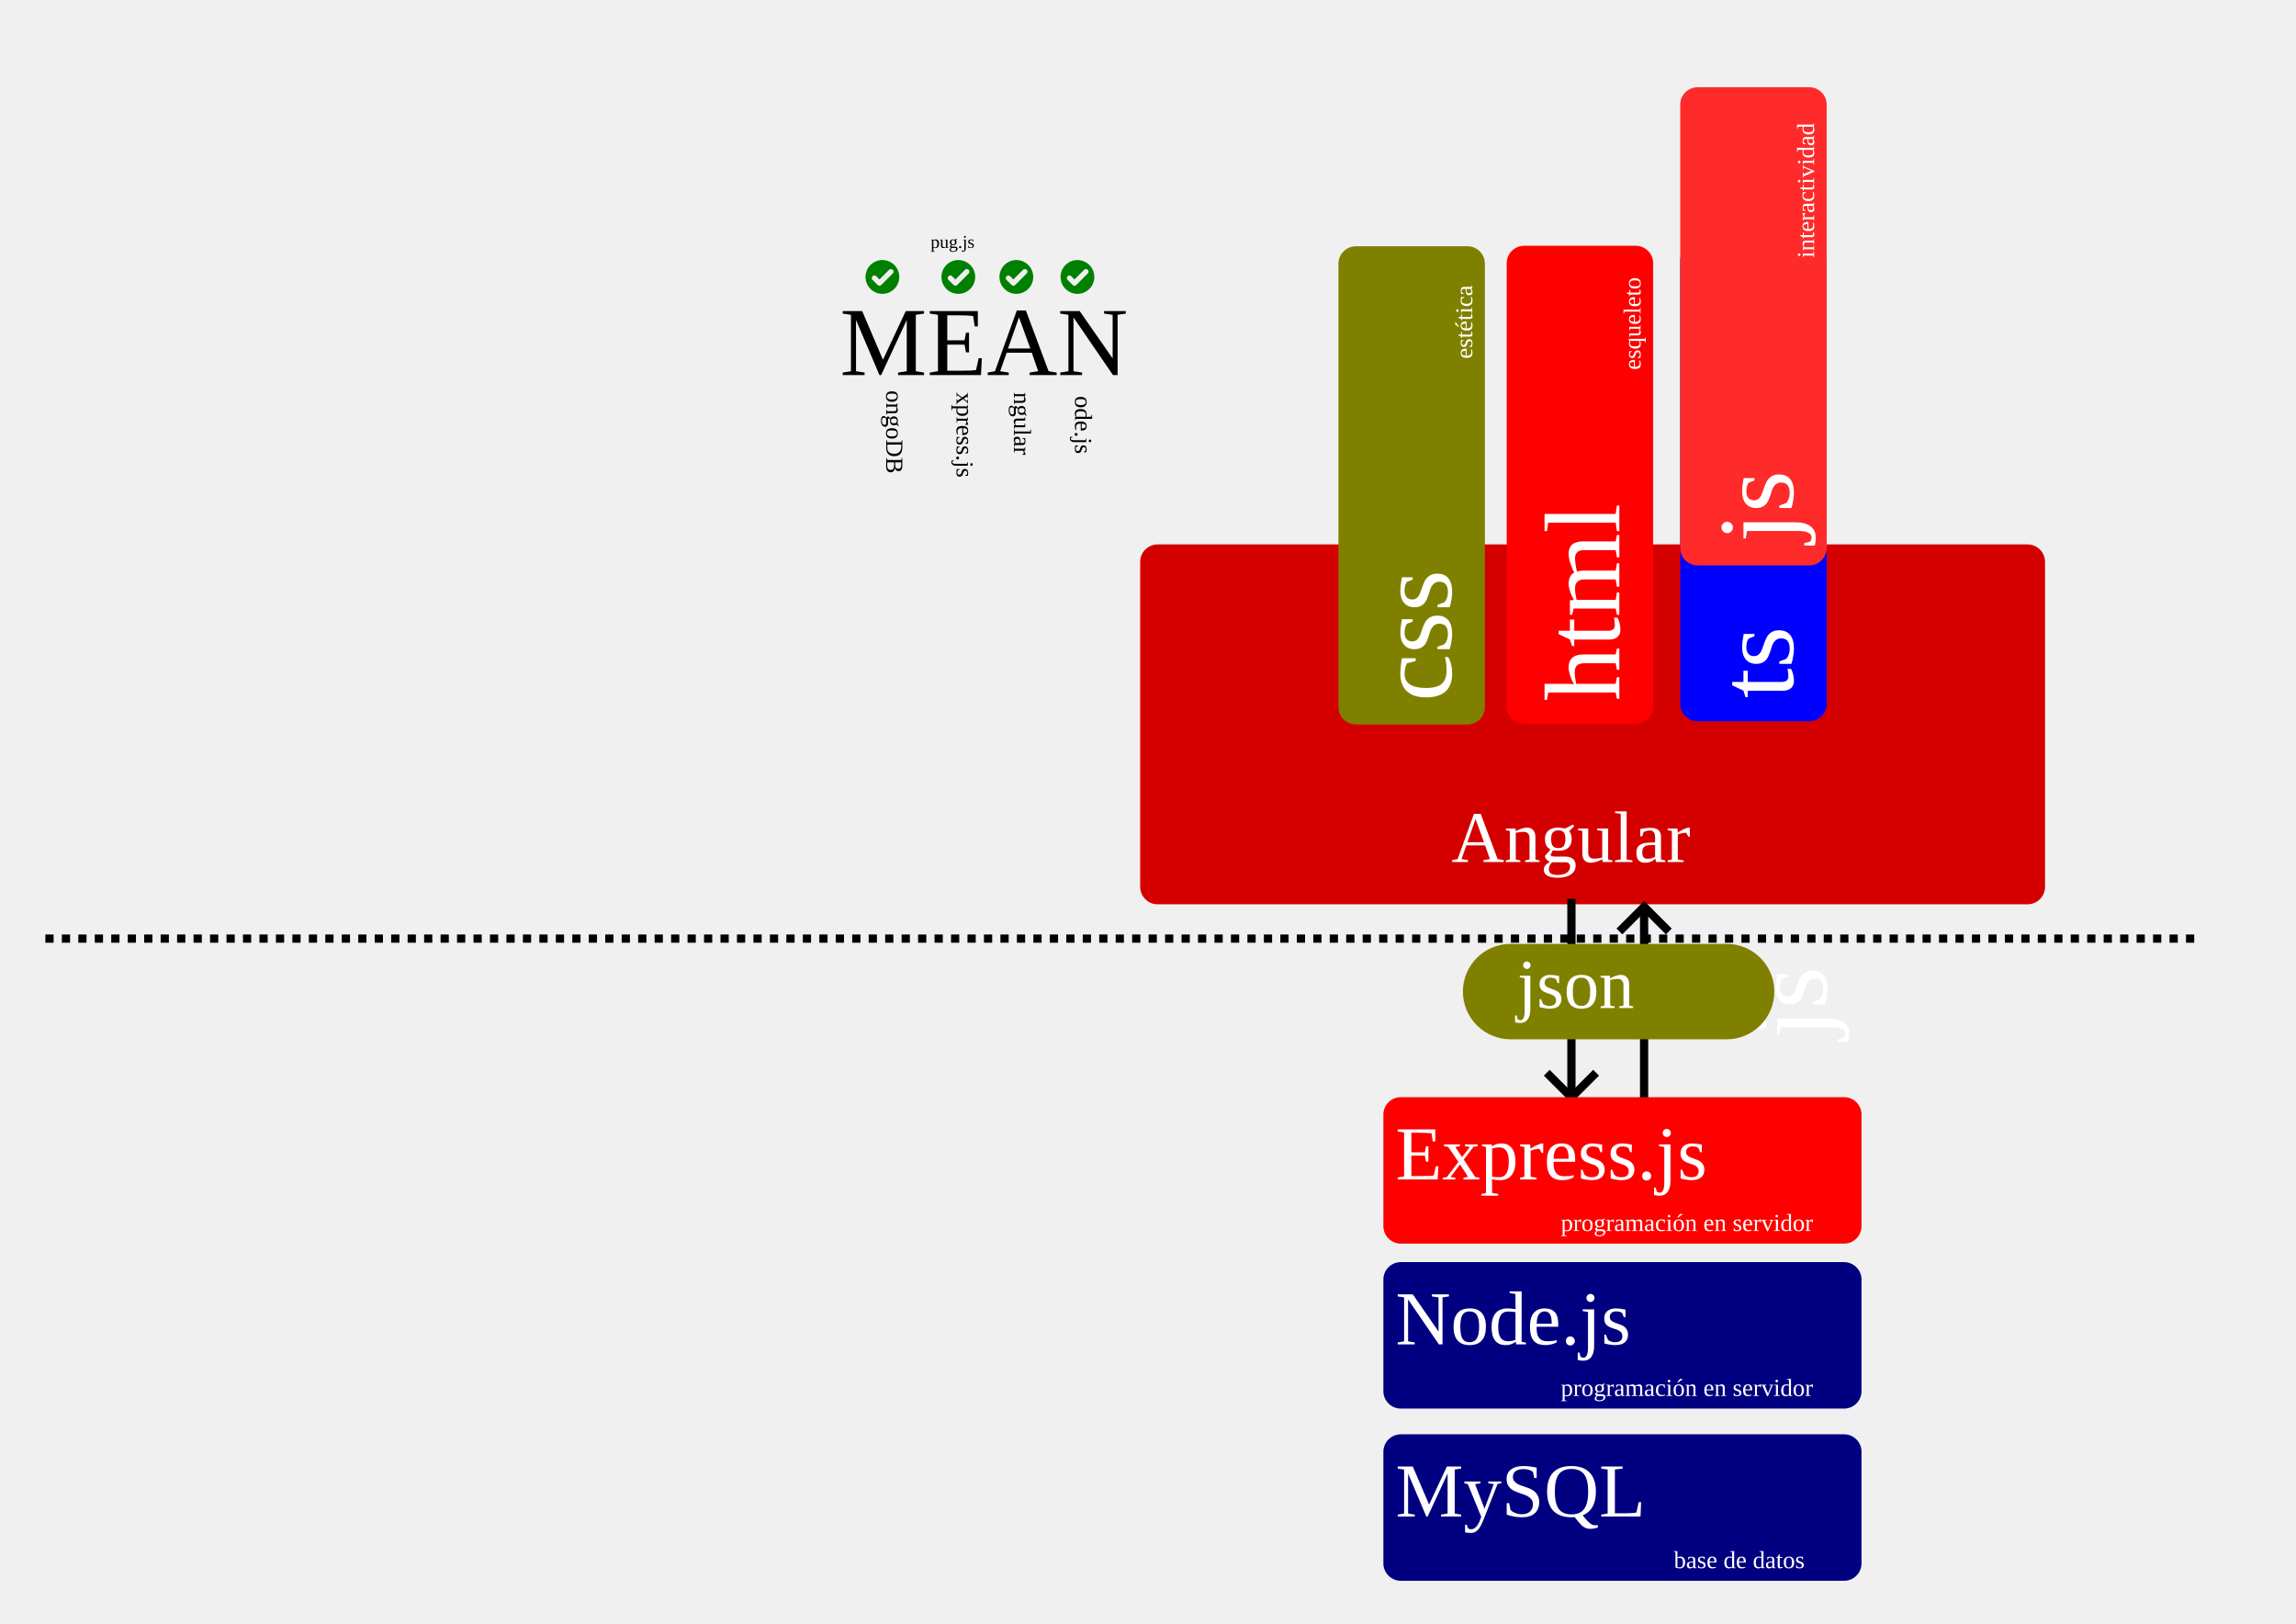
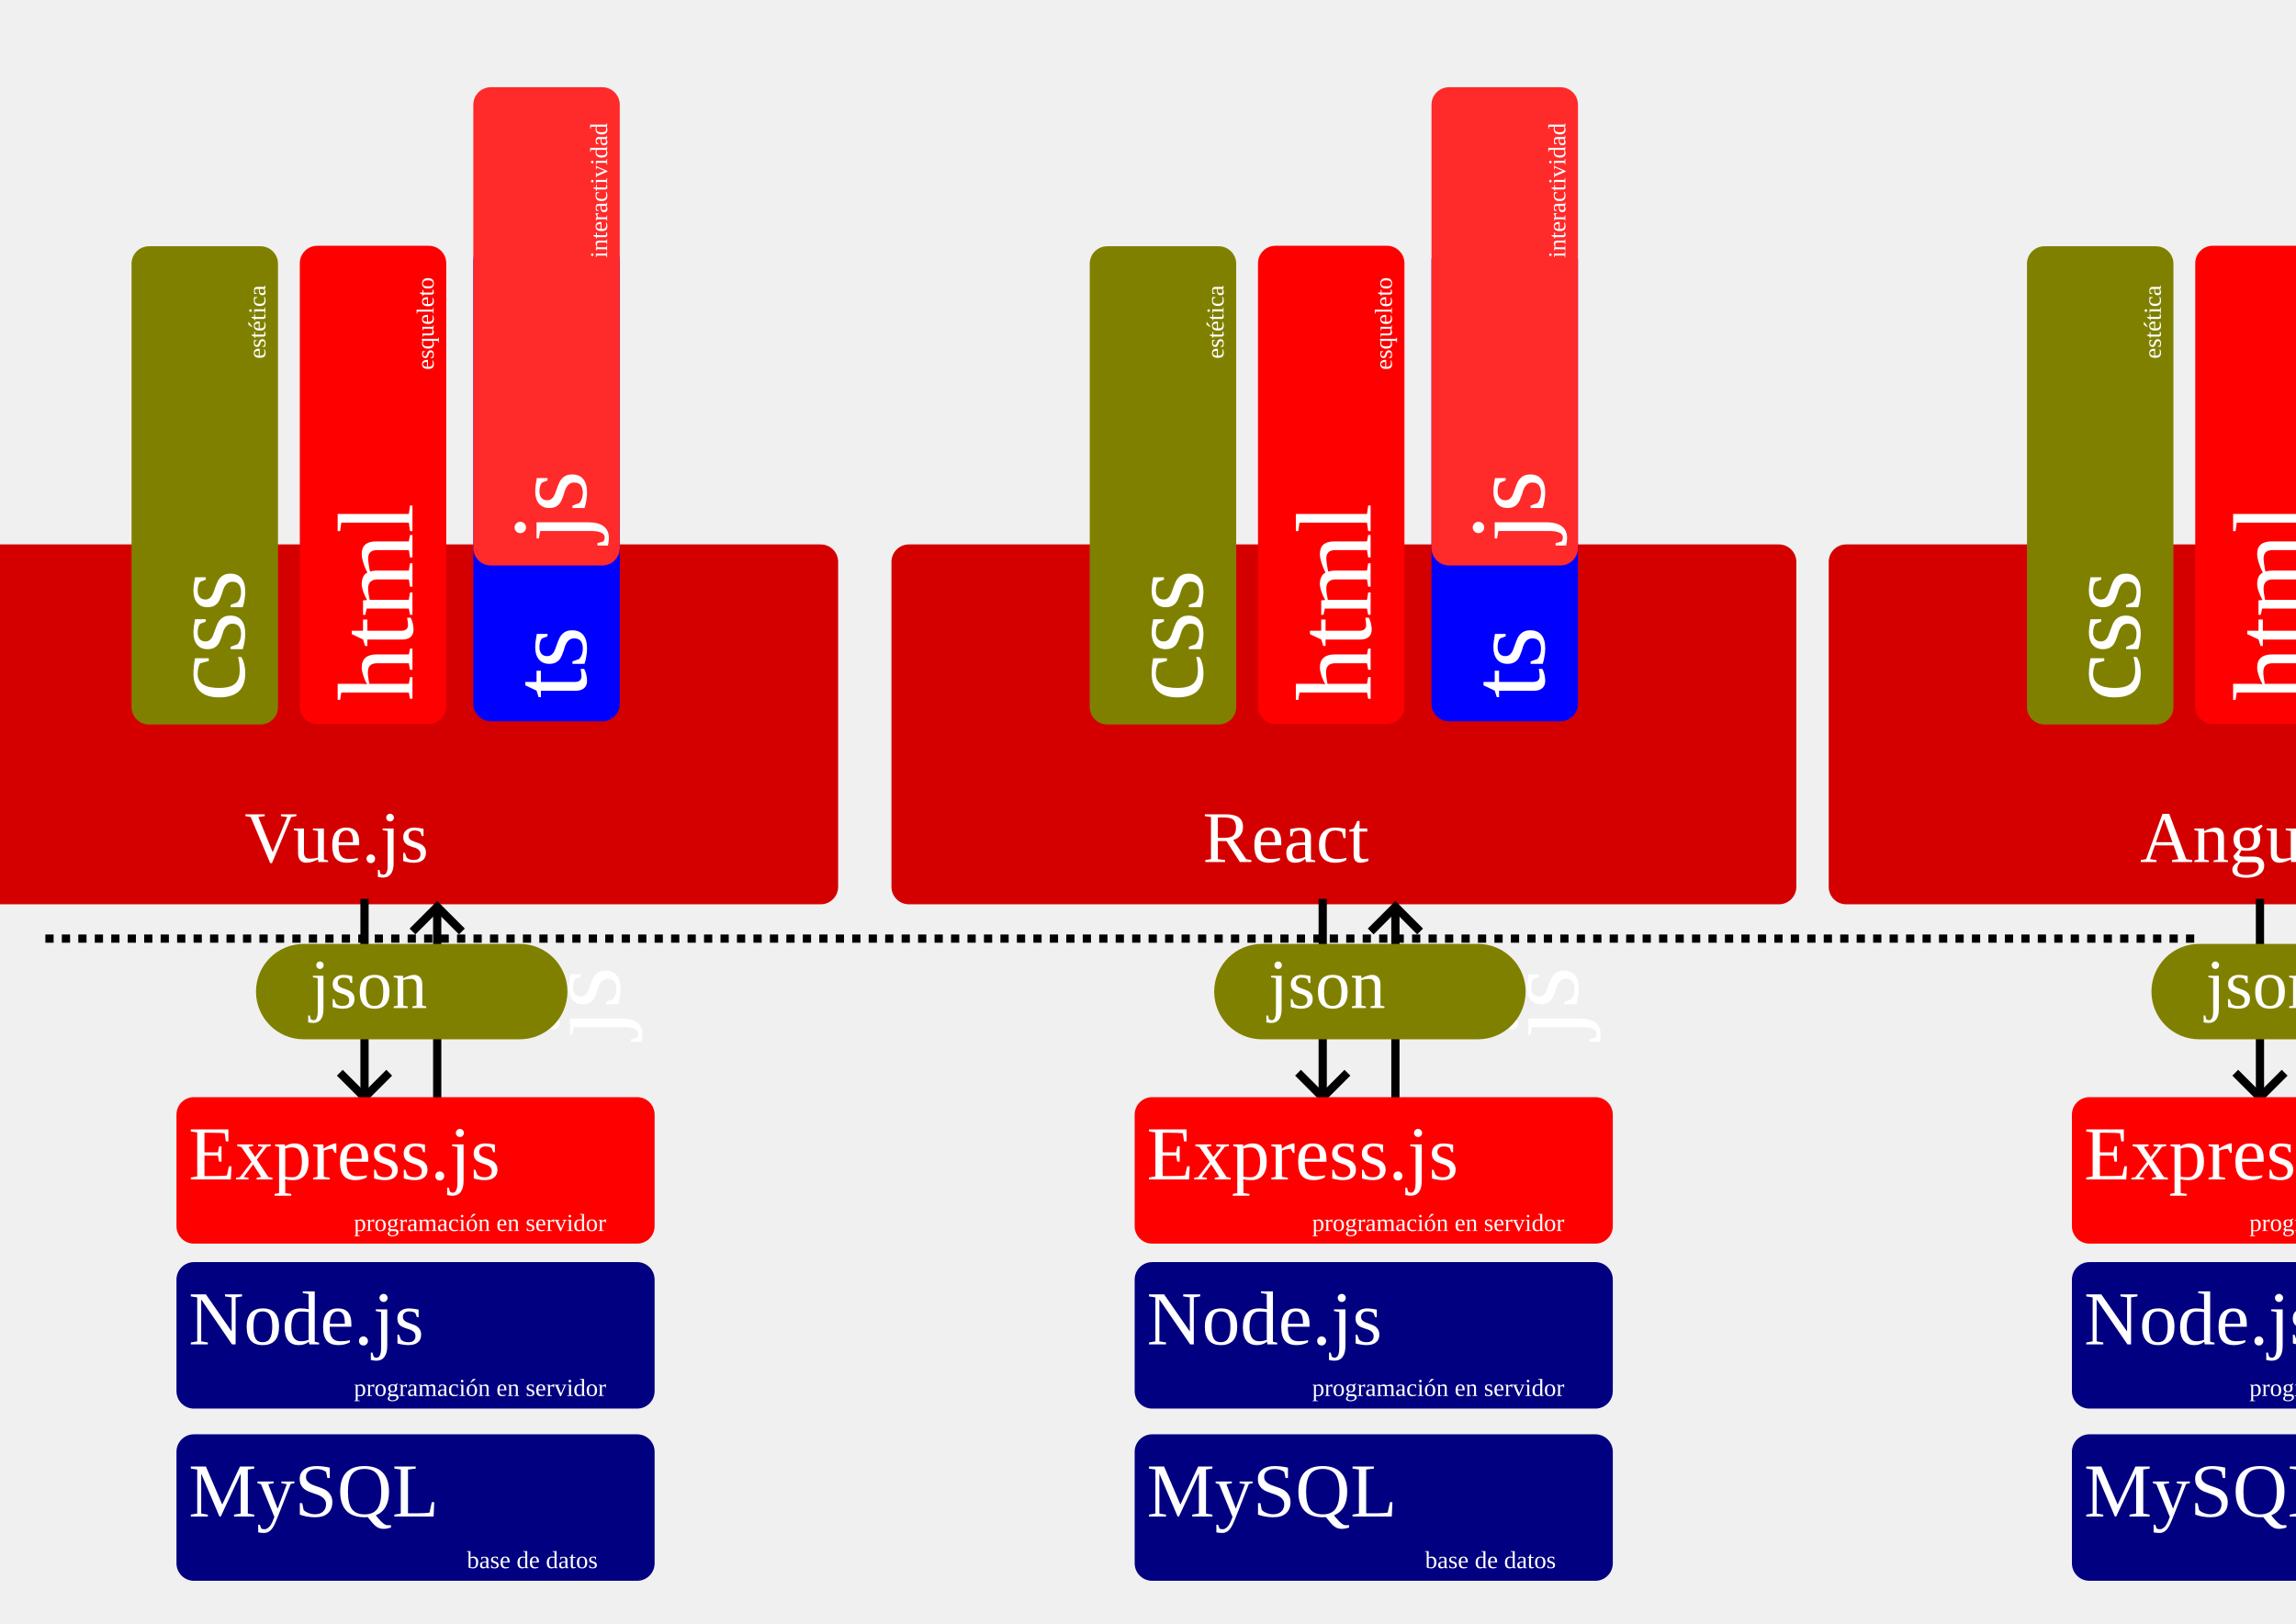
<svg xmlns="http://www.w3.org/2000/svg" width="297mm" height="210mm" viewBox="0 0 297 210" version="1.1" id="svg9686">
  <defs id="defs9683">
    <marker style="overflow:visible" id="Arrow1-6" refX="0" refY="0" orient="auto-start-reverse" markerWidth="4.061" markerHeight="6.707" viewBox="0 0 4.061 6.707" preserveAspectRatio="xMidYMid">
      <path style="fill:none;stroke:context-stroke;stroke-width:1;stroke-linecap:butt" d="M 3,-3 0,0 3,3" id="path5057-8" transform="rotate(180,0.125,0)" />
    </marker>
    <marker style="overflow:visible" id="Arrow1-6-3" refX="0" refY="0" orient="auto-start-reverse" markerWidth="4.061" markerHeight="6.707" viewBox="0 0 4.061 6.707" preserveAspectRatio="xMidYMid">
      <path style="fill:none;stroke:context-stroke;stroke-width:1;stroke-linecap:butt" d="M 3,-3 0,0 3,3" id="path5057-8-2" transform="rotate(180,0.125,0)" />
    </marker>
  </defs>
  <g id="layer1">
-     <rect style="fill:#d40000;stroke-width:0.265" id="rect14842" width="117.05" height="46.544" x="147.488" y="70.412" ry="2.258" />
-     <text xml:space="preserve" style="font-size:12.66px;fill:#000000;stroke-width:1.854;stroke-linecap:round;stroke-linejoin:round;stroke-dasharray:1.854, 7.416" x="108.651" y="48.513" id="text11291">
-       <tspan id="tspan11289" style="stroke-width:1.854" x="108.651" y="48.513">MEAN</tspan>
+     <rect style="fill:#d40000;stroke-width:0.265" id="rect14842" width="117.05" height="46.544" x="236.554" y="70.412" ry="2.258" />
+     <text xml:space="preserve" style="font-size:13.941px;fill:#ffffff;stroke-width:1.162" x="-134.337" y="325.322" id="text591" transform="rotate(-90)">
+       <tspan id="tspan589" style="fill:#ffffff;stroke-width:1.162" x="-134.337" y="325.322">js</tspan>
    </text>
-     <text xml:space="preserve" style="font-size:13.941px;fill:#ffffff;stroke-width:1.162" x="-134.337" y="236.256" id="text591" transform="rotate(-90)">
-       <tspan id="tspan589" style="fill:#ffffff;stroke-width:1.162" x="-134.337" y="236.256">js</tspan>
+     <rect style="fill:#ff0000;stroke-width:0.265" id="rect171-9" width="61.849" height="18.944" x="-93.636" y="283.967" ry="2.258" transform="rotate(-90)" />
+     <text xml:space="preserve" style="font-size:13.941px;fill:#ffffff;stroke-width:1.162" x="-90.662" y="298.538" id="text279-2" transform="rotate(-90)">
+       <tspan id="tspan277-1" style="fill:#ffffff;stroke-width:1.162" x="-90.662" y="298.538">html</tspan>
    </text>
-     <rect style="fill:#ff0000;stroke-width:0.265" id="rect171-9" width="61.849" height="18.944" x="-93.636" y="194.901" ry="2.258" transform="rotate(-90)" />
-     <text xml:space="preserve" style="font-size:13.941px;fill:#ffffff;stroke-width:1.162" x="-90.662" y="209.472" id="text279-2" transform="rotate(-90)">
-       <tspan id="tspan277-1" style="fill:#ffffff;stroke-width:1.162" x="-90.662" y="209.472">html</tspan>
+     <text xml:space="preserve" style="font-size:3.175px;fill:#ffffff;stroke-width:0.265" x="-47.845" y="301.28" id="text493-5" transform="rotate(-90)">
+       <tspan id="tspan491-6" style="fill:#ffffff;stroke-width:0.265" x="-47.845" y="301.28">esqueleto</tspan>
    </text>
-     <text xml:space="preserve" style="font-size:3.175px;fill:#ffffff;stroke-width:0.265" x="-47.845" y="212.214" id="text493-5" transform="rotate(-90)">
-       <tspan id="tspan491-6" style="fill:#ffffff;stroke-width:0.265" x="-47.845" y="212.214">esqueleto</tspan>
+     <rect style="fill:#808000;stroke-width:0.265" id="rect171-8-0" width="61.849" height="18.944" x="-93.699" y="262.201" ry="2.258" transform="rotate(-90)" />
+     <text xml:space="preserve" style="font-size:13.941px;fill:#ffffff;stroke-width:1.162" x="-90.725" y="276.771" id="text279-5-6" transform="rotate(-90)">
+       <tspan id="tspan277-3-1" style="fill:#ffffff;stroke-width:1.162" x="-90.725" y="276.771">css</tspan>
    </text>
-     <rect style="fill:#808000;stroke-width:0.265" id="rect171-8-0" width="61.849" height="18.944" x="-93.699" y="173.135" ry="2.258" transform="rotate(-90)" />
-     <text xml:space="preserve" style="font-size:13.941px;fill:#ffffff;stroke-width:1.162" x="-90.725" y="187.705" id="text279-5-6" transform="rotate(-90)">
-       <tspan id="tspan277-3-1" style="fill:#ffffff;stroke-width:1.162" x="-90.725" y="187.705">css</tspan>
+     <text xml:space="preserve" style="font-size:3.175px;fill:#ffffff;stroke-width:0.265" x="-46.403" y="279.514" id="text493-0-0" transform="rotate(-90)">
+       <tspan id="tspan491-8-9" style="fill:#ffffff;stroke-width:0.265" x="-46.403" y="279.514">estética</tspan>
    </text>
-     <text xml:space="preserve" style="font-size:3.175px;fill:#ffffff;stroke-width:0.265" x="-46.403" y="190.447" id="text493-0-0" transform="rotate(-90)">
-       <tspan id="tspan491-8-9" style="fill:#ffffff;stroke-width:0.265" x="-46.403" y="190.447">estética</tspan>
+     <rect style="fill:#0000ff;stroke-width:0.265" id="rect587-6" width="61.849" height="18.944" x="-93.281" y="306.413" ry="2.258" transform="rotate(-90)" />
+     <text xml:space="preserve" style="font-size:13.941px;fill:#ffffff;stroke-width:1.162" x="-90.307" y="320.984" id="text591-9" transform="rotate(-90)">
+       <tspan id="tspan589-8" style="fill:#ffffff;stroke-width:1.162" x="-90.307" y="320.984">ts</tspan>
    </text>
-     <rect style="fill:#0000ff;stroke-width:0.265" id="rect587-6" width="61.849" height="18.944" x="-93.281" y="217.347" ry="2.258" transform="rotate(-90)" />
-     <text xml:space="preserve" style="font-size:13.941px;fill:#ffffff;stroke-width:1.162" x="-90.307" y="231.917" id="text591-9" transform="rotate(-90)">
-       <tspan id="tspan589-8" style="fill:#ffffff;stroke-width:1.162" x="-90.307" y="231.917">ts</tspan>
-     </text>
-     <text xml:space="preserve" style="font-size:3.175px;fill:#ffffff;stroke-width:0.265" x="-53.512" y="234.66" id="text595-2" transform="rotate(-90)">
-       <tspan id="tspan593-0" style="fill:#ffffff;stroke-width:0.265" x="-53.512" y="234.66">interactividad</tspan>
+     <text xml:space="preserve" style="font-size:3.175px;fill:#ffffff;stroke-width:0.265" x="-53.512" y="323.726" id="text595-2" transform="rotate(-90)">
+       <tspan id="tspan593-0" style="fill:#ffffff;stroke-width:0.265" x="-53.512" y="323.726">interactividad</tspan>
    </text>
    <path style="fill:#ffffff;stroke:#000000;stroke-width:1.065;stroke-dasharray:1.065, 1.065;stroke-dashoffset:0;stroke-opacity:1" d="M 5.87,121.394 H 284.829" id="path753" />
-     <rect style="fill:#000080;stroke-width:0.265" id="rect1552" width="61.849" height="18.944" x="178.948" y="163.235" ry="2.258" />
-     <text xml:space="preserve" style="font-size:9.87px;fill:#ffffff;stroke-width:0.822" x="180.521" y="173.873" id="text1556">
-       <tspan id="tspan1554" style="fill:#ffffff;stroke-width:0.822" x="180.521" y="173.873">Node.js</tspan>
+     <rect style="fill:#000080;stroke-width:0.265" id="rect1552" width="61.849" height="18.944" x="268.014" y="163.235" ry="2.258" />
+     <text xml:space="preserve" style="font-size:9.87px;fill:#ffffff;stroke-width:0.822" x="269.587" y="173.873" id="text1556">
+       <tspan id="tspan1554" style="fill:#ffffff;stroke-width:0.822" x="269.587" y="173.873">Node.js</tspan>
    </text>
-     <text xml:space="preserve" style="font-size:3.175px;fill:#ffffff;stroke-width:0.265" x="201.906" y="180.547" id="text1560">
-       <tspan id="tspan1558" style="fill:#ffffff;stroke-width:0.265" x="201.906" y="180.547">programación en servidor</tspan>
+     <text xml:space="preserve" style="font-size:3.175px;fill:#ffffff;stroke-width:0.265" x="290.972" y="180.547" id="text1560">
+       <tspan id="tspan1558" style="fill:#ffffff;stroke-width:0.265" x="290.972" y="180.547">programación en servidor</tspan>
    </text>
-     <path style="fill:#008000;stroke:#000000;stroke-width:1.065;stroke-dasharray:none;stroke-dashoffset:0;stroke-opacity:1;marker-end:url(#Arrow1-6)" d="m 212.675,142.117 0,-24.574" id="path3467" />
-     <path style="fill:#008000;stroke:#000000;stroke-width:1.065;stroke-dasharray:none;stroke-dashoffset:0;stroke-opacity:1;marker-end:url(#Arrow1-6-3)" d="m 203.272,116.257 0,25.413" id="path3467-0" />
-     <rect style="fill:#808000;stroke-width:0.172" id="rect171-8-6" width="40.288" height="12.34" x="189.233" y="122.077" ry="6.17" />
-     <text xml:space="preserve" style="font-size:9.081px;fill:#ffffff;stroke-width:0.757" x="196.251" y="130.368" id="text279-5-9">
-       <tspan id="tspan277-3-9" style="fill:#ffffff;stroke-width:0.757" x="196.251" y="130.368">json</tspan>
+     <path style="fill:#008000;stroke:#000000;stroke-width:1.065;stroke-dasharray:none;stroke-dashoffset:0;stroke-opacity:1;marker-end:url(#Arrow1-6)" d="M 301.741,142.117 V 117.543" id="path3467" />
+     <path style="fill:#008000;stroke:#000000;stroke-width:1.065;stroke-dasharray:none;stroke-dashoffset:0;stroke-opacity:1;marker-end:url(#Arrow1-6-3)" d="M 292.338,116.257 V 141.67" id="path3467-0" />
+     <rect style="fill:#808000;stroke-width:0.172" id="rect171-8-6" width="40.288" height="12.34" x="278.299" y="122.077" ry="6.17" />
+     <text xml:space="preserve" style="font-size:9.081px;fill:#ffffff;stroke-width:0.757" x="285.317" y="130.368" id="text279-5-9">
+       <tspan id="tspan277-3-9" style="fill:#ffffff;stroke-width:0.757" x="285.317" y="130.368">json</tspan>
    </text>
-     <text xml:space="preserve" style="font-size:3.175px;fill:#000000;stroke-width:0.465;stroke-linecap:round;stroke-linejoin:round;stroke-dasharray:0.465, 1.86" x="50.494" y="-114.639" id="text14828" transform="rotate(90)">
-       <tspan id="tspan14826" style="stroke-width:0.465" x="50.494" y="-114.639">ongoDB</tspan>
+     <text xml:space="preserve" style="font-size:9.435px;fill:#ffffff;stroke-width:0.786" x="276.824" y="111.491" id="text14846">
+       <tspan id="tspan14844" style="fill:#ffffff;stroke-width:0.786" x="276.824" y="111.491">Angular</tspan>
    </text>
-     <text xml:space="preserve" style="font-size:3.175px;fill:#000000;stroke-width:0.465;stroke-linecap:round;stroke-linejoin:round;stroke-dasharray:0.465, 1.86" x="50.733" y="-123.739" id="text14832" transform="rotate(90)">
-       <tspan id="tspan14830" style="stroke-width:0.465" x="50.733" y="-123.739">xpress.js</tspan>
+     <rect style="fill:#ff2a2a;stroke-width:0.265" id="rect25465" width="61.849" height="18.944" x="-73.131" y="306.413" ry="2.258" transform="rotate(-90)" />
+     <text xml:space="preserve" style="font-size:13.941px;fill:#ffffff;stroke-width:1.162" x="-70.157" y="320.984" id="text25469" transform="rotate(-90)">
+       <tspan id="tspan25467" style="fill:#ffffff;stroke-width:1.162" x="-70.157" y="320.984">js</tspan>
    </text>
-     <text xml:space="preserve" style="font-size:3.175px;fill:#000000;stroke-width:0.465;stroke-linecap:round;stroke-linejoin:round;stroke-dasharray:0.465, 1.86" x="50.733" y="-131.162" id="text14836" transform="rotate(90)">
-       <tspan id="tspan14834" style="stroke-width:0.465" x="50.733" y="-131.162">ngular</tspan>
+     <text xml:space="preserve" style="font-size:3.175px;fill:#ffffff;stroke-width:0.265" x="-33.362" y="323.726" id="text25473" transform="rotate(-90)">
+       <tspan id="tspan25471" style="fill:#ffffff;stroke-width:0.265" x="-33.362" y="323.726">interactividad</tspan>
    </text>
-     <text xml:space="preserve" style="font-size:3.175px;fill:#000000;stroke-width:0.465;stroke-linecap:round;stroke-linejoin:round;stroke-dasharray:0.465, 1.86" x="51.212" y="-139.065" id="text14840" transform="rotate(90)">
-       <tspan id="tspan14838" style="stroke-width:0.465" x="51.212" y="-139.065">ode.js</tspan>
+     <rect style="fill:#ff0000;stroke-width:0.265" id="rect6391" width="61.849" height="18.944" x="268.014" y="141.899" ry="2.258" />
+     <text xml:space="preserve" style="font-size:9.87px;fill:#ffffff;stroke-width:0.822" x="269.587" y="152.538" id="text6395">
+       <tspan id="tspan6393" style="fill:#ffffff;stroke-width:0.822" x="269.587" y="152.538">Express.js</tspan>
    </text>
-     <text xml:space="preserve" style="font-size:9.435px;fill:#ffffff;stroke-width:0.786" x="187.758" y="111.491" id="text14846">
-       <tspan id="tspan14844" style="fill:#ffffff;stroke-width:0.786" x="187.758" y="111.491">Angular</tspan>
+     <text xml:space="preserve" style="font-size:3.175px;fill:#ffffff;stroke-width:0.265" x="290.972" y="159.212" id="text6399">
+       <tspan id="tspan6397" style="fill:#ffffff;stroke-width:0.265" x="290.972" y="159.212">programación en servidor</tspan>
    </text>
-     <rect style="fill:#ff2a2a;stroke-width:0.265" id="rect25465" width="61.849" height="18.944" x="-73.131" y="217.347" ry="2.258" transform="rotate(-90)" />
-     <text xml:space="preserve" style="font-size:13.941px;fill:#ffffff;stroke-width:1.162" x="-70.157" y="231.917" id="text25469" transform="rotate(-90)">
-       <tspan id="tspan25467" style="fill:#ffffff;stroke-width:1.162" x="-70.157" y="231.917">js</tspan>
+     <rect style="fill:#000080;stroke-width:0.265" id="rect9459" width="61.849" height="18.944" x="268.014" y="185.505" ry="2.258" />
+     <text xml:space="preserve" style="font-size:9.87px;fill:#ffffff;stroke-width:0.822" x="269.587" y="196.143" id="text9463">
+       <tspan id="tspan9461" style="fill:#ffffff;stroke-width:0.822" x="269.587" y="196.143">MySQL</tspan>
    </text>
-     <text xml:space="preserve" style="font-size:3.175px;fill:#ffffff;stroke-width:0.265" x="-33.362" y="234.66" id="text25473" transform="rotate(-90)">
-       <tspan id="tspan25471" style="fill:#ffffff;stroke-width:0.265" x="-33.362" y="234.66">interactividad</tspan>
+     <text xml:space="preserve" style="font-size:3.175px;fill:#ffffff;stroke-width:0.265" x="305.579" y="202.817" id="text9467">
+       <tspan id="tspan9465" style="fill:#ffffff;stroke-width:0.265" x="305.579" y="202.817">base de datos</tspan>
    </text>
-     <circle style="fill:#008000;stroke:none;stroke-width:0.465;stroke-linecap:round;stroke-linejoin:round;stroke-dasharray:0.465, 1.86" id="path990" cx="114.143" cy="35.818" r="2.185" />
-     <path style="fill:none;stroke:#efefef;stroke-width:0.671;stroke-linecap:round;stroke-linejoin:round;stroke-dasharray:none;stroke-opacity:1" d="m 113.11,35.966 0.651,0.651 1.483,-1.483" id="path1150" />
-     <circle style="fill:#008000;stroke:none;stroke-width:0.465;stroke-linecap:round;stroke-linejoin:round;stroke-dasharray:0.465, 1.86" id="circle1530" cx="139.372" cy="35.818" r="2.185" />
-     <path style="fill:none;stroke:#efefef;stroke-width:0.671;stroke-linecap:round;stroke-linejoin:round;stroke-dasharray:none;stroke-opacity:1" d="m 138.34,35.966 0.651,0.651 1.483,-1.483" id="path1532" />
-     <circle style="fill:#008000;stroke:none;stroke-width:0.465;stroke-linecap:round;stroke-linejoin:round;stroke-dasharray:0.465, 1.86" id="circle1534" cx="123.964" cy="35.818" r="2.185" />
-     <path style="fill:none;stroke:#efefef;stroke-width:0.671;stroke-linecap:round;stroke-linejoin:round;stroke-dasharray:none;stroke-opacity:1" d="m 122.931,35.966 0.651,0.651 1.483,-1.483" id="path1536" />
-     <text xml:space="preserve" style="font-size:2.352px;fill:none;stroke:#efefef;stroke-width:0.937;stroke-linecap:round;stroke-linejoin:round;stroke-dasharray:none;stroke-opacity:1" x="120.377" y="32.073" id="text1592">
-       <tspan id="tspan1590" style="fill:#000000;stroke:none;stroke-width:0.937" x="120.377" y="32.073">pug.js</tspan>
+     <rect style="fill:#d40000;stroke-width:0.265" id="rect20495" width="117.05" height="46.544" x="115.316" y="70.412" ry="2.258" />
+     <text xml:space="preserve" style="font-size:13.941px;fill:#ffffff;stroke-width:1.162" x="-134.337" y="204.084" id="text20499" transform="rotate(-90)">
+       <tspan id="tspan20497" style="fill:#ffffff;stroke-width:1.162" x="-134.337" y="204.084">js</tspan>
    </text>
-     <rect style="fill:#ff0000;stroke-width:0.265" id="rect6391" width="61.849" height="18.944" x="178.948" y="141.899" ry="2.258" />
-     <text xml:space="preserve" style="font-size:9.87px;fill:#ffffff;stroke-width:0.822" x="180.521" y="152.538" id="text6395">
-       <tspan id="tspan6393" style="fill:#ffffff;stroke-width:0.822" x="180.521" y="152.538">Express.js</tspan>
+     <rect style="fill:#ff0000;stroke-width:0.265" id="rect20501" width="61.849" height="18.944" x="-93.636" y="162.729" ry="2.258" transform="rotate(-90)" />
+     <text xml:space="preserve" style="font-size:13.941px;fill:#ffffff;stroke-width:1.162" x="-90.662" y="177.299" id="text20505" transform="rotate(-90)">
+       <tspan id="tspan20503" style="fill:#ffffff;stroke-width:1.162" x="-90.662" y="177.299">html</tspan>
    </text>
-     <text xml:space="preserve" style="font-size:3.175px;fill:#ffffff;stroke-width:0.265" x="201.906" y="159.212" id="text6399">
-       <tspan id="tspan6397" style="fill:#ffffff;stroke-width:0.265" x="201.906" y="159.212">programación en servidor</tspan>
+     <text xml:space="preserve" style="font-size:3.175px;fill:#ffffff;stroke-width:0.265" x="-47.845" y="180.042" id="text20509" transform="rotate(-90)">
+       <tspan id="tspan20507" style="fill:#ffffff;stroke-width:0.265" x="-47.845" y="180.042">esqueleto</tspan>
    </text>
-     <circle style="fill:#008000;stroke:none;stroke-width:0.465;stroke-linecap:round;stroke-linejoin:round;stroke-dasharray:0.465, 1.86" id="circle6455" cx="131.47" cy="35.818" r="2.185" />
-     <path style="fill:none;stroke:#efefef;stroke-width:0.671;stroke-linecap:round;stroke-linejoin:round;stroke-dasharray:none;stroke-opacity:1" d="m 130.438,35.966 0.651,0.651 1.483,-1.483" id="path6457" />
-     <rect style="fill:#000080;stroke-width:0.265" id="rect9459" width="61.849" height="18.944" x="178.948" y="185.505" ry="2.258" />
-     <text xml:space="preserve" style="font-size:9.87px;fill:#ffffff;stroke-width:0.822" x="180.521" y="196.143" id="text9463">
-       <tspan id="tspan9461" style="fill:#ffffff;stroke-width:0.822" x="180.521" y="196.143">MySQL</tspan>
+     <rect style="fill:#808000;stroke-width:0.265" id="rect20511" width="61.849" height="18.944" x="-93.699" y="140.963" ry="2.258" transform="rotate(-90)" />
+     <text xml:space="preserve" style="font-size:13.941px;fill:#ffffff;stroke-width:1.162" x="-90.725" y="155.533" id="text20515" transform="rotate(-90)">
+       <tspan id="tspan20513" style="fill:#ffffff;stroke-width:1.162" x="-90.725" y="155.533">css</tspan>
    </text>
-     <text xml:space="preserve" style="font-size:3.175px;fill:#ffffff;stroke-width:0.265" x="216.513" y="202.817" id="text9467">
-       <tspan id="tspan9465" style="fill:#ffffff;stroke-width:0.265" x="216.513" y="202.817">base de datos</tspan>
+     <text xml:space="preserve" style="font-size:3.175px;fill:#ffffff;stroke-width:0.265" x="-46.403" y="158.275" id="text20519" transform="rotate(-90)">
+       <tspan id="tspan20517" style="fill:#ffffff;stroke-width:0.265" x="-46.403" y="158.275">estética</tspan>
+     </text>
+     <rect style="fill:#0000ff;stroke-width:0.265" id="rect20521" width="61.849" height="18.944" x="-93.281" y="185.175" ry="2.258" transform="rotate(-90)" />
+     <text xml:space="preserve" style="font-size:13.941px;fill:#ffffff;stroke-width:1.162" x="-90.307" y="199.745" id="text20525" transform="rotate(-90)">
+       <tspan id="tspan20523" style="fill:#ffffff;stroke-width:1.162" x="-90.307" y="199.745">ts</tspan>
+     </text>
+     <text xml:space="preserve" style="font-size:3.175px;fill:#ffffff;stroke-width:0.265" x="-53.512" y="202.487" id="text20529" transform="rotate(-90)">
+       <tspan id="tspan20527" style="fill:#ffffff;stroke-width:0.265" x="-53.512" y="202.487">interactividad</tspan>
+     </text>
+     <rect style="fill:#000080;stroke-width:0.265" id="rect20531" width="61.849" height="18.944" x="146.776" y="163.235" ry="2.258" />
+     <text xml:space="preserve" style="font-size:9.87px;fill:#ffffff;stroke-width:0.822" x="148.349" y="173.873" id="text20535">
+       <tspan id="tspan20533" style="fill:#ffffff;stroke-width:0.822" x="148.349" y="173.873">Node.js</tspan>
+     </text>
+     <text xml:space="preserve" style="font-size:3.175px;fill:#ffffff;stroke-width:0.265" x="169.734" y="180.547" id="text20539">
+       <tspan id="tspan20537" style="fill:#ffffff;stroke-width:0.265" x="169.734" y="180.547">programación en servidor</tspan>
+     </text>
+     <path style="fill:#008000;stroke:#000000;stroke-width:1.065;stroke-dasharray:none;stroke-dashoffset:0;stroke-opacity:1;marker-end:url(#Arrow1-6)" d="M 180.503,142.117 V 117.543" id="path20541" />
+     <path style="fill:#008000;stroke:#000000;stroke-width:1.065;stroke-dasharray:none;stroke-dashoffset:0;stroke-opacity:1;marker-end:url(#Arrow1-6-3)" d="M 171.1,116.257 V 141.67" id="path20543" />
+     <rect style="fill:#808000;stroke-width:0.172" id="rect20545" width="40.288" height="12.34" x="157.061" y="122.077" ry="6.17" />
+     <text xml:space="preserve" style="font-size:9.081px;fill:#ffffff;stroke-width:0.757" x="164.079" y="130.368" id="text20549">
+       <tspan id="tspan20547" style="fill:#ffffff;stroke-width:0.757" x="164.079" y="130.368">json</tspan>
+     </text>
+     <text xml:space="preserve" style="font-size:9.435px;fill:#ffffff;stroke-width:0.786" x="155.586" y="111.491" id="text20553">
+       <tspan id="tspan20551" style="fill:#ffffff;stroke-width:0.786" x="155.586" y="111.491">React</tspan>
+     </text>
+     <rect style="fill:#ff2a2a;stroke-width:0.265" id="rect20555" width="61.849" height="18.944" x="-73.131" y="185.175" ry="2.258" transform="rotate(-90)" />
+     <text xml:space="preserve" style="font-size:13.941px;fill:#ffffff;stroke-width:1.162" x="-70.157" y="199.745" id="text20559" transform="rotate(-90)">
+       <tspan id="tspan20557" style="fill:#ffffff;stroke-width:1.162" x="-70.157" y="199.745">js</tspan>
+     </text>
+     <text xml:space="preserve" style="font-size:3.175px;fill:#ffffff;stroke-width:0.265" x="-33.362" y="202.487" id="text20563" transform="rotate(-90)">
+       <tspan id="tspan20561" style="fill:#ffffff;stroke-width:0.265" x="-33.362" y="202.487">interactividad</tspan>
+     </text>
+     <rect style="fill:#ff0000;stroke-width:0.265" id="rect20565" width="61.849" height="18.944" x="146.776" y="141.899" ry="2.258" />
+     <text xml:space="preserve" style="font-size:9.87px;fill:#ffffff;stroke-width:0.822" x="148.349" y="152.538" id="text20569">
+       <tspan id="tspan20567" style="fill:#ffffff;stroke-width:0.822" x="148.349" y="152.538">Express.js</tspan>
+     </text>
+     <text xml:space="preserve" style="font-size:3.175px;fill:#ffffff;stroke-width:0.265" x="169.734" y="159.212" id="text20573">
+       <tspan id="tspan20571" style="fill:#ffffff;stroke-width:0.265" x="169.734" y="159.212">programación en servidor</tspan>
+     </text>
+     <rect style="fill:#000080;stroke-width:0.265" id="rect20575" width="61.849" height="18.944" x="146.776" y="185.505" ry="2.258" />
+     <text xml:space="preserve" style="font-size:9.87px;fill:#ffffff;stroke-width:0.822" x="148.349" y="196.143" id="text20579">
+       <tspan id="tspan20577" style="fill:#ffffff;stroke-width:0.822" x="148.349" y="196.143">MySQL</tspan>
+     </text>
+     <text xml:space="preserve" style="font-size:3.175px;fill:#ffffff;stroke-width:0.265" x="184.341" y="202.817" id="text20583">
+       <tspan id="tspan20581" style="fill:#ffffff;stroke-width:0.265" x="184.341" y="202.817">base de datos</tspan>
+     </text>
+     <rect style="fill:#d40000;stroke-width:0.265" id="rect20585" width="117.05" height="46.544" x="-8.632" y="70.412" ry="2.258" />
+     <text xml:space="preserve" style="font-size:13.941px;fill:#ffffff;stroke-width:1.162" x="-134.337" y="80.136" id="text20589" transform="rotate(-90)">
+       <tspan id="tspan20587" style="fill:#ffffff;stroke-width:1.162" x="-134.337" y="80.136">js</tspan>
+     </text>
+     <rect style="fill:#ff0000;stroke-width:0.265" id="rect20591" width="61.849" height="18.944" x="-93.636" y="38.781" ry="2.258" transform="rotate(-90)" />
+     <text xml:space="preserve" style="font-size:13.941px;fill:#ffffff;stroke-width:1.162" x="-90.662" y="53.352" id="text20595" transform="rotate(-90)">
+       <tspan id="tspan20593" style="fill:#ffffff;stroke-width:1.162" x="-90.662" y="53.352">html</tspan>
+     </text>
+     <text xml:space="preserve" style="font-size:3.175px;fill:#ffffff;stroke-width:0.265" x="-47.845" y="56.094" id="text20599" transform="rotate(-90)">
+       <tspan id="tspan20597" style="fill:#ffffff;stroke-width:0.265" x="-47.845" y="56.094">esqueleto</tspan>
+     </text>
+     <rect style="fill:#808000;stroke-width:0.265" id="rect20601" width="61.849" height="18.944" x="-93.699" y="17.015" ry="2.258" transform="rotate(-90)" />
+     <text xml:space="preserve" style="font-size:13.941px;fill:#ffffff;stroke-width:1.162" x="-90.725" y="31.586" id="text20605" transform="rotate(-90)">
+       <tspan id="tspan20603" style="fill:#ffffff;stroke-width:1.162" x="-90.725" y="31.586">css</tspan>
+     </text>
+     <text xml:space="preserve" style="font-size:3.175px;fill:#ffffff;stroke-width:0.265" x="-46.403" y="34.328" id="text20609" transform="rotate(-90)">
+       <tspan id="tspan20607" style="fill:#ffffff;stroke-width:0.265" x="-46.403" y="34.328">estética</tspan>
+     </text>
+     <rect style="fill:#0000ff;stroke-width:0.265" id="rect20611" width="61.849" height="18.944" x="-93.281" y="61.227" ry="2.258" transform="rotate(-90)" />
+     <text xml:space="preserve" style="font-size:13.941px;fill:#ffffff;stroke-width:1.162" x="-90.307" y="75.798" id="text20615" transform="rotate(-90)">
+       <tspan id="tspan20613" style="fill:#ffffff;stroke-width:1.162" x="-90.307" y="75.798">ts</tspan>
+     </text>
+     <text xml:space="preserve" style="font-size:3.175px;fill:#ffffff;stroke-width:0.265" x="-53.512" y="78.54" id="text20619" transform="rotate(-90)">
+       <tspan id="tspan20617" style="fill:#ffffff;stroke-width:0.265" x="-53.512" y="78.54">interactividad</tspan>
+     </text>
+     <rect style="fill:#000080;stroke-width:0.265" id="rect20621" width="61.849" height="18.944" x="22.828" y="163.235" ry="2.258" />
+     <text xml:space="preserve" style="font-size:9.87px;fill:#ffffff;stroke-width:0.822" x="24.401" y="173.873" id="text20625">
+       <tspan id="tspan20623" style="fill:#ffffff;stroke-width:0.822" x="24.401" y="173.873">Node.js</tspan>
+     </text>
+     <text xml:space="preserve" style="font-size:3.175px;fill:#ffffff;stroke-width:0.265" x="45.786" y="180.547" id="text20629">
+       <tspan id="tspan20627" style="fill:#ffffff;stroke-width:0.265" x="45.786" y="180.547">programación en servidor</tspan>
+     </text>
+     <path style="fill:#008000;stroke:#000000;stroke-width:1.065;stroke-dasharray:none;stroke-dashoffset:0;stroke-opacity:1;marker-end:url(#Arrow1-6)" d="M 56.555,142.117 V 117.543" id="path20631" />
+     <path style="fill:#008000;stroke:#000000;stroke-width:1.065;stroke-dasharray:none;stroke-dashoffset:0;stroke-opacity:1;marker-end:url(#Arrow1-6-3)" d="M 47.152,116.257 V 141.67" id="path20633" />
+     <rect style="fill:#808000;stroke-width:0.172" id="rect20635" width="40.288" height="12.34" x="33.113" y="122.077" ry="6.17" />
+     <text xml:space="preserve" style="font-size:9.081px;fill:#ffffff;stroke-width:0.757" x="40.131" y="130.368" id="text20639">
+       <tspan id="tspan20637" style="fill:#ffffff;stroke-width:0.757" x="40.131" y="130.368">json</tspan>
+     </text>
+     <text xml:space="preserve" style="font-size:9.435px;fill:#ffffff;stroke-width:0.786" x="31.638" y="111.491" id="text20643">
+       <tspan id="tspan20641" style="fill:#ffffff;stroke-width:0.786" x="31.638" y="111.491">Vue.js</tspan>
+     </text>
+     <rect style="fill:#ff2a2a;stroke-width:0.265" id="rect20645" width="61.849" height="18.944" x="-73.131" y="61.227" ry="2.258" transform="rotate(-90)" />
+     <text xml:space="preserve" style="font-size:13.941px;fill:#ffffff;stroke-width:1.162" x="-70.157" y="75.798" id="text20649" transform="rotate(-90)">
+       <tspan id="tspan20647" style="fill:#ffffff;stroke-width:1.162" x="-70.157" y="75.798">js</tspan>
+     </text>
+     <text xml:space="preserve" style="font-size:3.175px;fill:#ffffff;stroke-width:0.265" x="-33.362" y="78.54" id="text20653" transform="rotate(-90)">
+       <tspan id="tspan20651" style="fill:#ffffff;stroke-width:0.265" x="-33.362" y="78.54">interactividad</tspan>
+     </text>
+     <rect style="fill:#ff0000;stroke-width:0.265" id="rect20655" width="61.849" height="18.944" x="22.828" y="141.899" ry="2.258" />
+     <text xml:space="preserve" style="font-size:9.87px;fill:#ffffff;stroke-width:0.822" x="24.401" y="152.538" id="text20659">
+       <tspan id="tspan20657" style="fill:#ffffff;stroke-width:0.822" x="24.401" y="152.538">Express.js</tspan>
+     </text>
+     <text xml:space="preserve" style="font-size:3.175px;fill:#ffffff;stroke-width:0.265" x="45.786" y="159.212" id="text20663">
+       <tspan id="tspan20661" style="fill:#ffffff;stroke-width:0.265" x="45.786" y="159.212">programación en servidor</tspan>
+     </text>
+     <rect style="fill:#000080;stroke-width:0.265" id="rect20665" width="61.849" height="18.944" x="22.828" y="185.505" ry="2.258" />
+     <text xml:space="preserve" style="font-size:9.87px;fill:#ffffff;stroke-width:0.822" x="24.401" y="196.143" id="text20669">
+       <tspan id="tspan20667" style="fill:#ffffff;stroke-width:0.822" x="24.401" y="196.143">MySQL</tspan>
+     </text>
+     <text xml:space="preserve" style="font-size:3.175px;fill:#ffffff;stroke-width:0.265" x="60.394" y="202.817" id="text20673">
+       <tspan id="tspan20671" style="fill:#ffffff;stroke-width:0.265" x="60.394" y="202.817">base de datos</tspan>
    </text>
  </g>
</svg>
